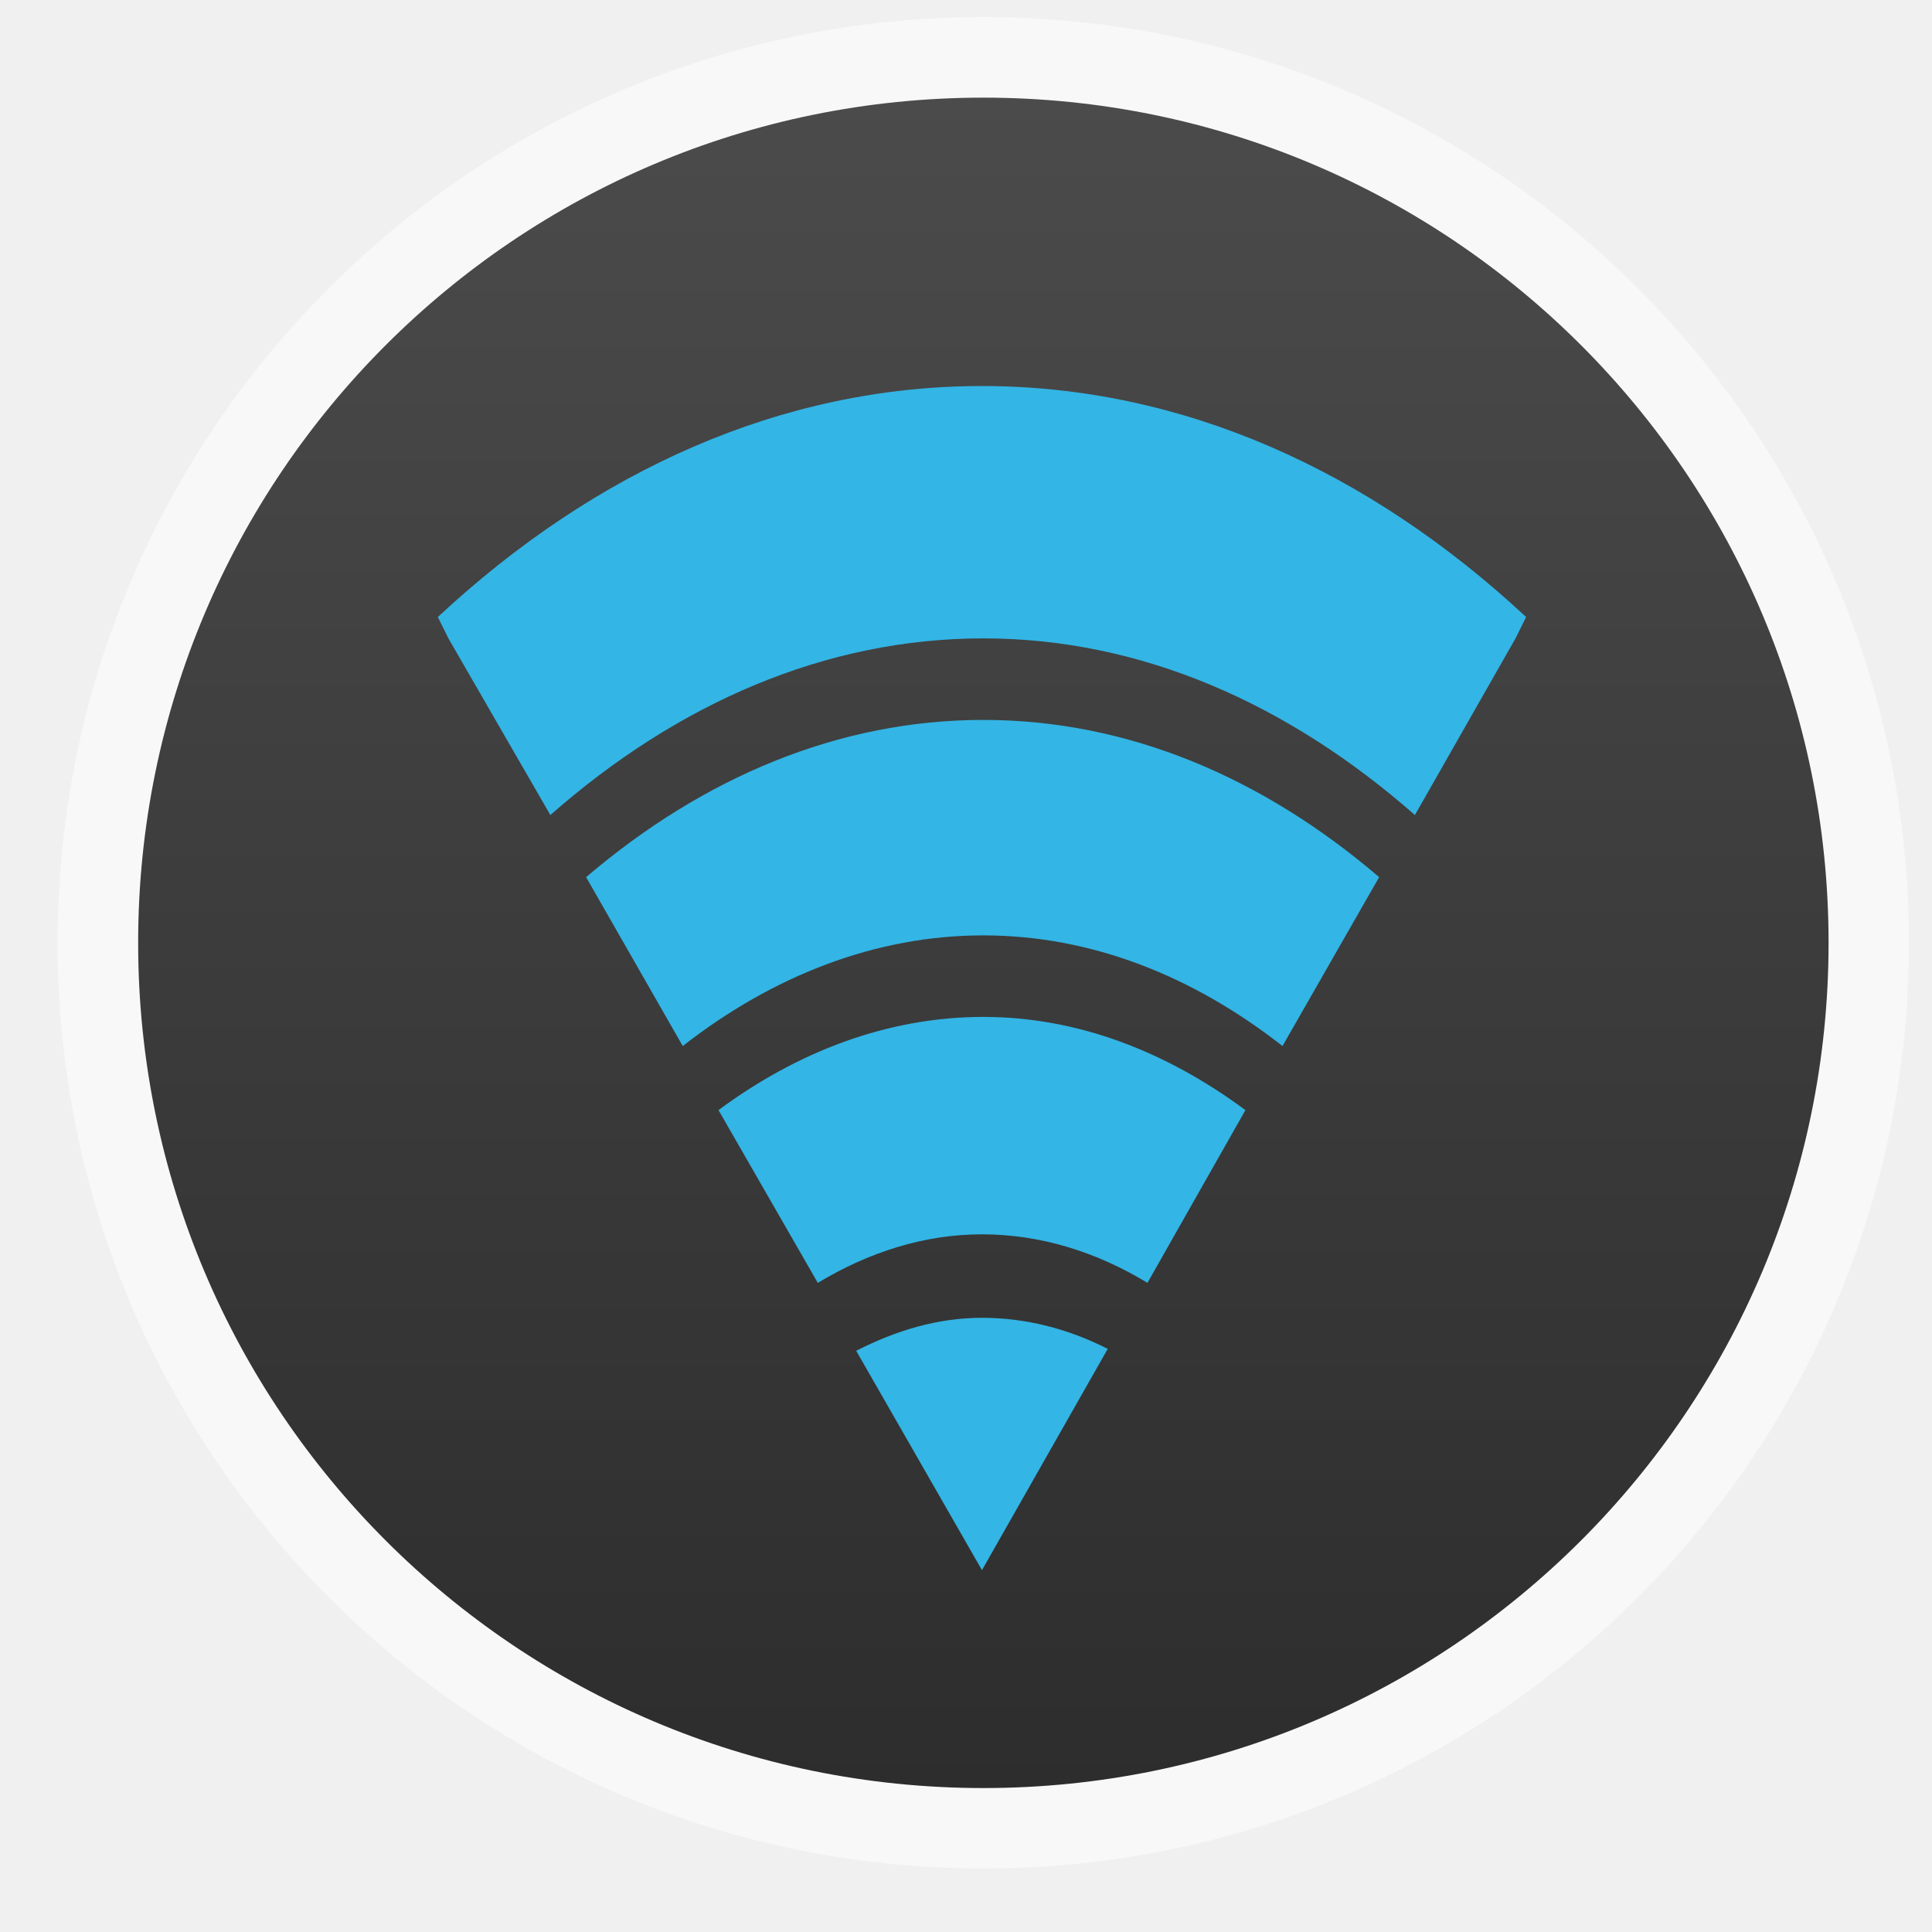
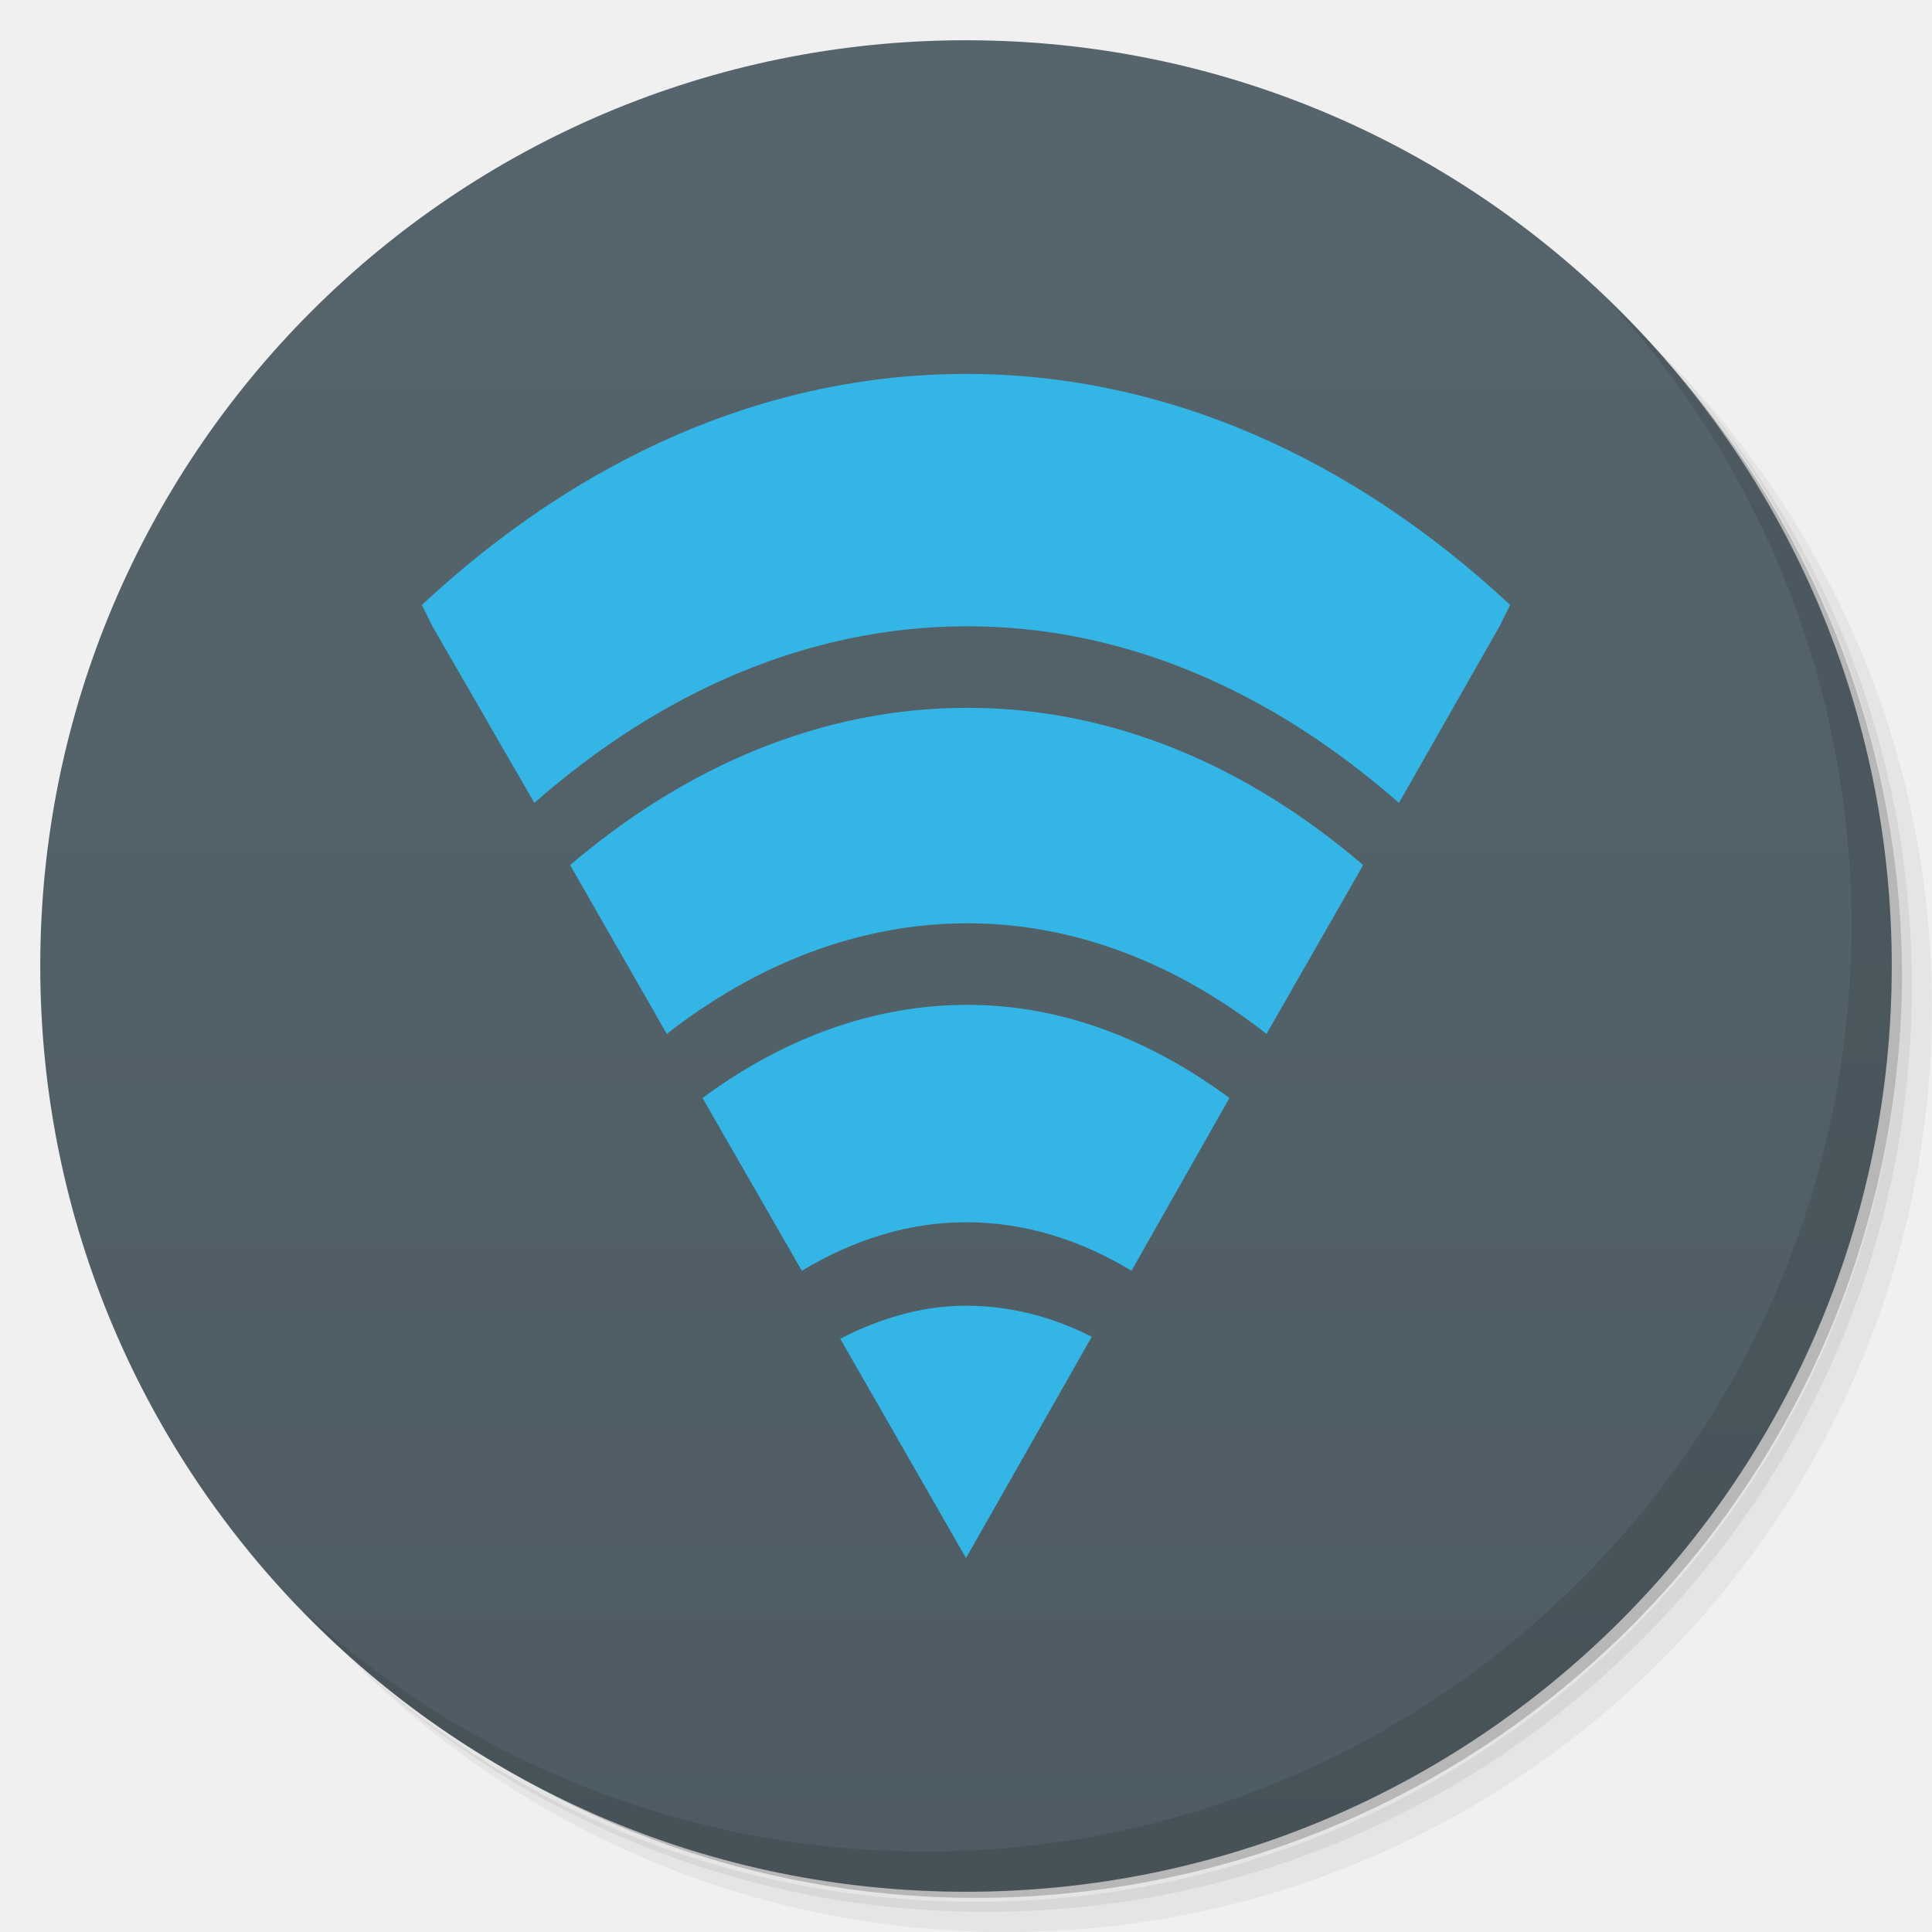
- <svg xmlns="http://www.w3.org/2000/svg" xmlns:xlink="http://www.w3.org/1999/xlink" width="48" viewBox="0 0 13.547 13.547" height="48" id="svg2" version="1.1">
+ <svg xmlns="http://www.w3.org/2000/svg" viewBox="0 0 48 48" id="svg2" version="1.1" width="100%" height="100%">
  <defs id="defs4">
-     <linearGradient id="linearGradient4460">
-       <stop offset="0" style="stop-color:#2d2d2d" id="stop7" />
-       <stop offset="1" style="stop-color:#4b4b4b" id="stop9" />
+     <linearGradient id="linearGradient3764" x1="1" x2="47" gradientUnits="userSpaceOnUse" gradientTransform="matrix(0,-1,1,0,-1.5e-6,48)">
+       <stop stop-color="#4e5b62" stop-opacity="1" id="stop7" />
+       <stop offset="1" stop-color="#56656d" stop-opacity="1" id="stop9" />
    </linearGradient>
-     <linearGradient gradientTransform="matrix(1.10525 0 0 1.10525 -134.2788 -295.762)" xlink:href="#linearGradient4460" id="linearGradient3101" y1="279.096" y2="268.33" gradientUnits="userSpaceOnUse" x2="0" />
-     <linearGradient xlink:href="#linearGradient4460" id="linearGradient3795" gradientUnits="userSpaceOnUse" gradientTransform="matrix(1.10525,0,0,1.10525,-134.2788,-295.762)" y1="279.096" x2="0" y2="268.33" />
-     <linearGradient xlink:href="#linearGradient4460" id="linearGradient3806" gradientUnits="userSpaceOnUse" gradientTransform="matrix(1.10525,0,0,1.10525,-134.2788,-295.762)" y1="279.096" x2="0" y2="268.33" />
+     <clipPath id="clipPath-398667047">
+       <g transform="translate(0,-1004.362)" id="g12">
+         <path d="m -24 13 c 0 1.105 -0.672 2 -1.5 2 -0.828 0 -1.5 -0.895 -1.5 -2 0 -1.105 0.672 -2 1.5 -2 0.828 0 1.5 0.895 1.5 2 z" transform="matrix(15.33333,0,0,11.5,415,878.8622)" fill="#1890d0" id="path14" />
+       </g>
+     </clipPath>
+     <clipPath id="clipPath-406389672">
+       <g transform="translate(0,-1004.362)" id="g17">
+         <path d="m -24 13 c 0 1.105 -0.672 2 -1.5 2 -0.828 0 -1.5 -0.895 -1.5 -2 0 -1.105 0.672 -2 1.5 -2 0.828 0 1.5 0.895 1.5 2 z" transform="matrix(15.33333,0,0,11.5,415,878.8622)" fill="#1890d0" id="path19" />
+       </g>
+     </clipPath>
  </defs>
-   <g style="fill-rule:evenodd" id="g14" transform="translate(0.1217662,-0.1623549)">
-     <rect id="rect16" style="opacity:0.5;fill:#ffffff" height="12.982" rx="6.491" y="0.282" x="0.282" width="12.982" />
-     <rect id="rect18" style="fill:url(#linearGradient3806)" height="11.853" rx="5.926" y="0.847" x="0.847" width="11.853" />
+   <g id="g21">
+     <path d="m 36.31 5 c 5.859 4.062 9.688 10.831 9.688 18.5 c 0 12.426 -10.07 22.5 -22.5 22.5 c -7.669 0 -14.438 -3.828 -18.5 -9.688 c 1.037 1.822 2.306 3.499 3.781 4.969 c 4.085 3.712 9.514 5.969 15.469 5.969 c 12.703 0 23 -10.298 23 -23 c 0 -5.954 -2.256 -11.384 -5.969 -15.469 c -1.469 -1.475 -3.147 -2.744 -4.969 -3.781 z m 4.969 3.781 c 3.854 4.113 6.219 9.637 6.219 15.719 c 0 12.703 -10.297 23 -23 23 c -6.081 0 -11.606 -2.364 -15.719 -6.219 c 4.16 4.144 9.883 6.719 16.219 6.719 c 12.703 0 23 -10.298 23 -23 c 0 -6.335 -2.575 -12.06 -6.719 -16.219 z" opacity="0.05" id="path23" />
+     <path d="m 41.28 8.781 c 3.712 4.085 5.969 9.514 5.969 15.469 c 0 12.703 -10.297 23 -23 23 c -5.954 0 -11.384 -2.256 -15.469 -5.969 c 4.113 3.854 9.637 6.219 15.719 6.219 c 12.703 0 23 -10.298 23 -23 c 0 -6.081 -2.364 -11.606 -6.219 -15.719 z" opacity="0.1" id="path25" />
+     <path d="m 31.25 2.375 c 8.615 3.154 14.75 11.417 14.75 21.13 c 0 12.426 -10.07 22.5 -22.5 22.5 c -9.708 0 -17.971 -6.135 -21.12 -14.75 a 23 23 0 0 0 44.875 -7 a 23 23 0 0 0 -16 -21.875 z" opacity="0.2" id="path27" />
  </g>
-   <g style="fill:#33b5e5;fill-opacity:1;enable-background:new" transform="matrix(0.01096369,0,0,0.01607521,2.797632,-1.271008)" id="g4">
+   <g id="g29">
+     <path d="m 24 1 c 12.703 0 23 10.297 23 23 c 0 12.703 -10.297 23 -23 23 -12.703 0 -23 -10.297 -23 -23 0 -12.703 10.297 -23 23 -23 z" fill="url(#linearGradient3764)" fill-opacity="1" id="path31" />
+   </g>
+   <g id="g33" />
+   <g id="g59">
+     <path d="m 40.03 7.531 c 3.712 4.084 5.969 9.514 5.969 15.469 0 12.703 -10.297 23 -23 23 c -5.954 0 -11.384 -2.256 -15.469 -5.969 4.178 4.291 10.01 6.969 16.469 6.969 c 12.703 0 23 -10.298 23 -23 0 -6.462 -2.677 -12.291 -6.969 -16.469 z" opacity="0.1" id="path61" />
+   </g>
+   <g style="fill:#33b5e5;fill-opacity:1;enable-background:new" transform="matrix(0.03884772,0,0,0.0569594,9.515604,-4.804608)" id="g4">
    <path style="line-height:normal;color:#000000;fill:#33b5e5;fill-opacity:1" d="m 372.851,247.447 c -127.995,0 -247.423,36.862 -348.012,100.763 l 6.774,9.314 65.199,77.054 c 81.036,-48.613 175.667,-77.054 276.886,-77.054 101.105,0 195.063,28.541 276.039,77.054 l 64.353,-77.054 6.774,-9.314 C 620.273,284.309 500.845,247.447 372.851,247.447 z m 0.845,145.64 c -92.671,0 -179.378,25.17 -254.024,68.586 l 61.812,73.667 c 57.292,-30.519 123.059,-48.264 192.211,-48.264 69.152,0 134.239,17.746 191.364,48.264 l 61.812,-73.667 C 552.477,418.257 466.366,393.087 373.696,393.087 z m 0,129.552 c -60.798,0 -118.554,14.99 -169.349,40.644 l 63.506,75.36 c 32.522,-13.347 67.853,-21.169 104.996,-21.169 37.39,0 73.221,7.652 105.843,21.169 l 62.659,-75.36 C 490.876,537.841 434.225,522.639 373.696,522.639 z m -0.845,131.246 c -28.34,0 -55.159,5.564 -80.441,14.395 l 80.441,95.682 80.441,-96.529 c -25.071,-8.712 -52.302,-13.548 -80.441,-13.548 z" id="path6" />
  </g>
</svg>
